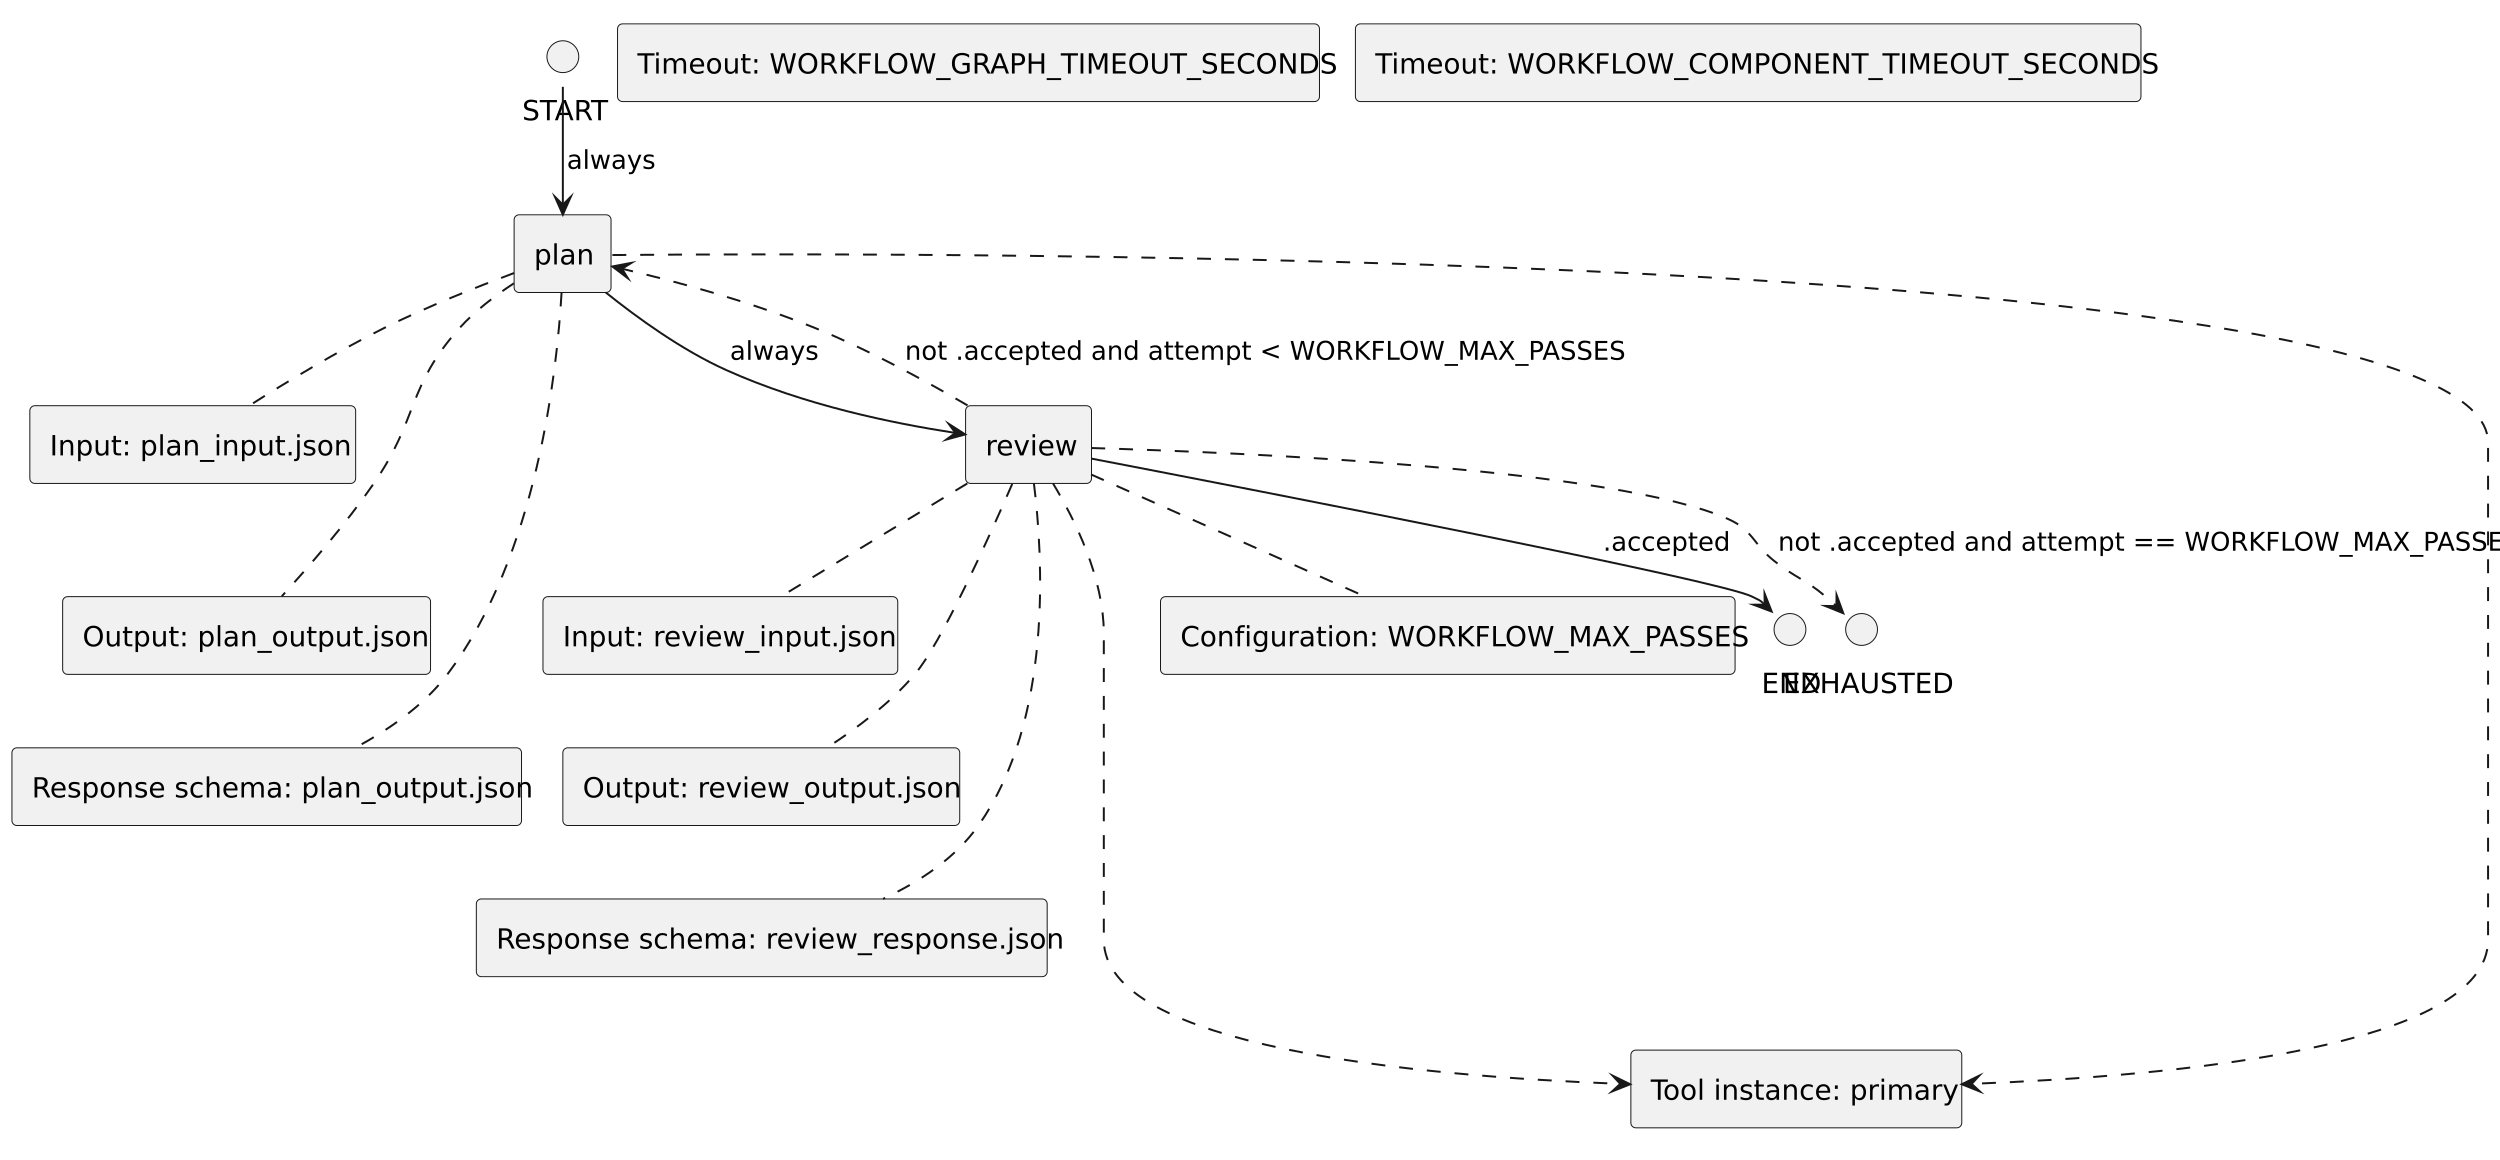
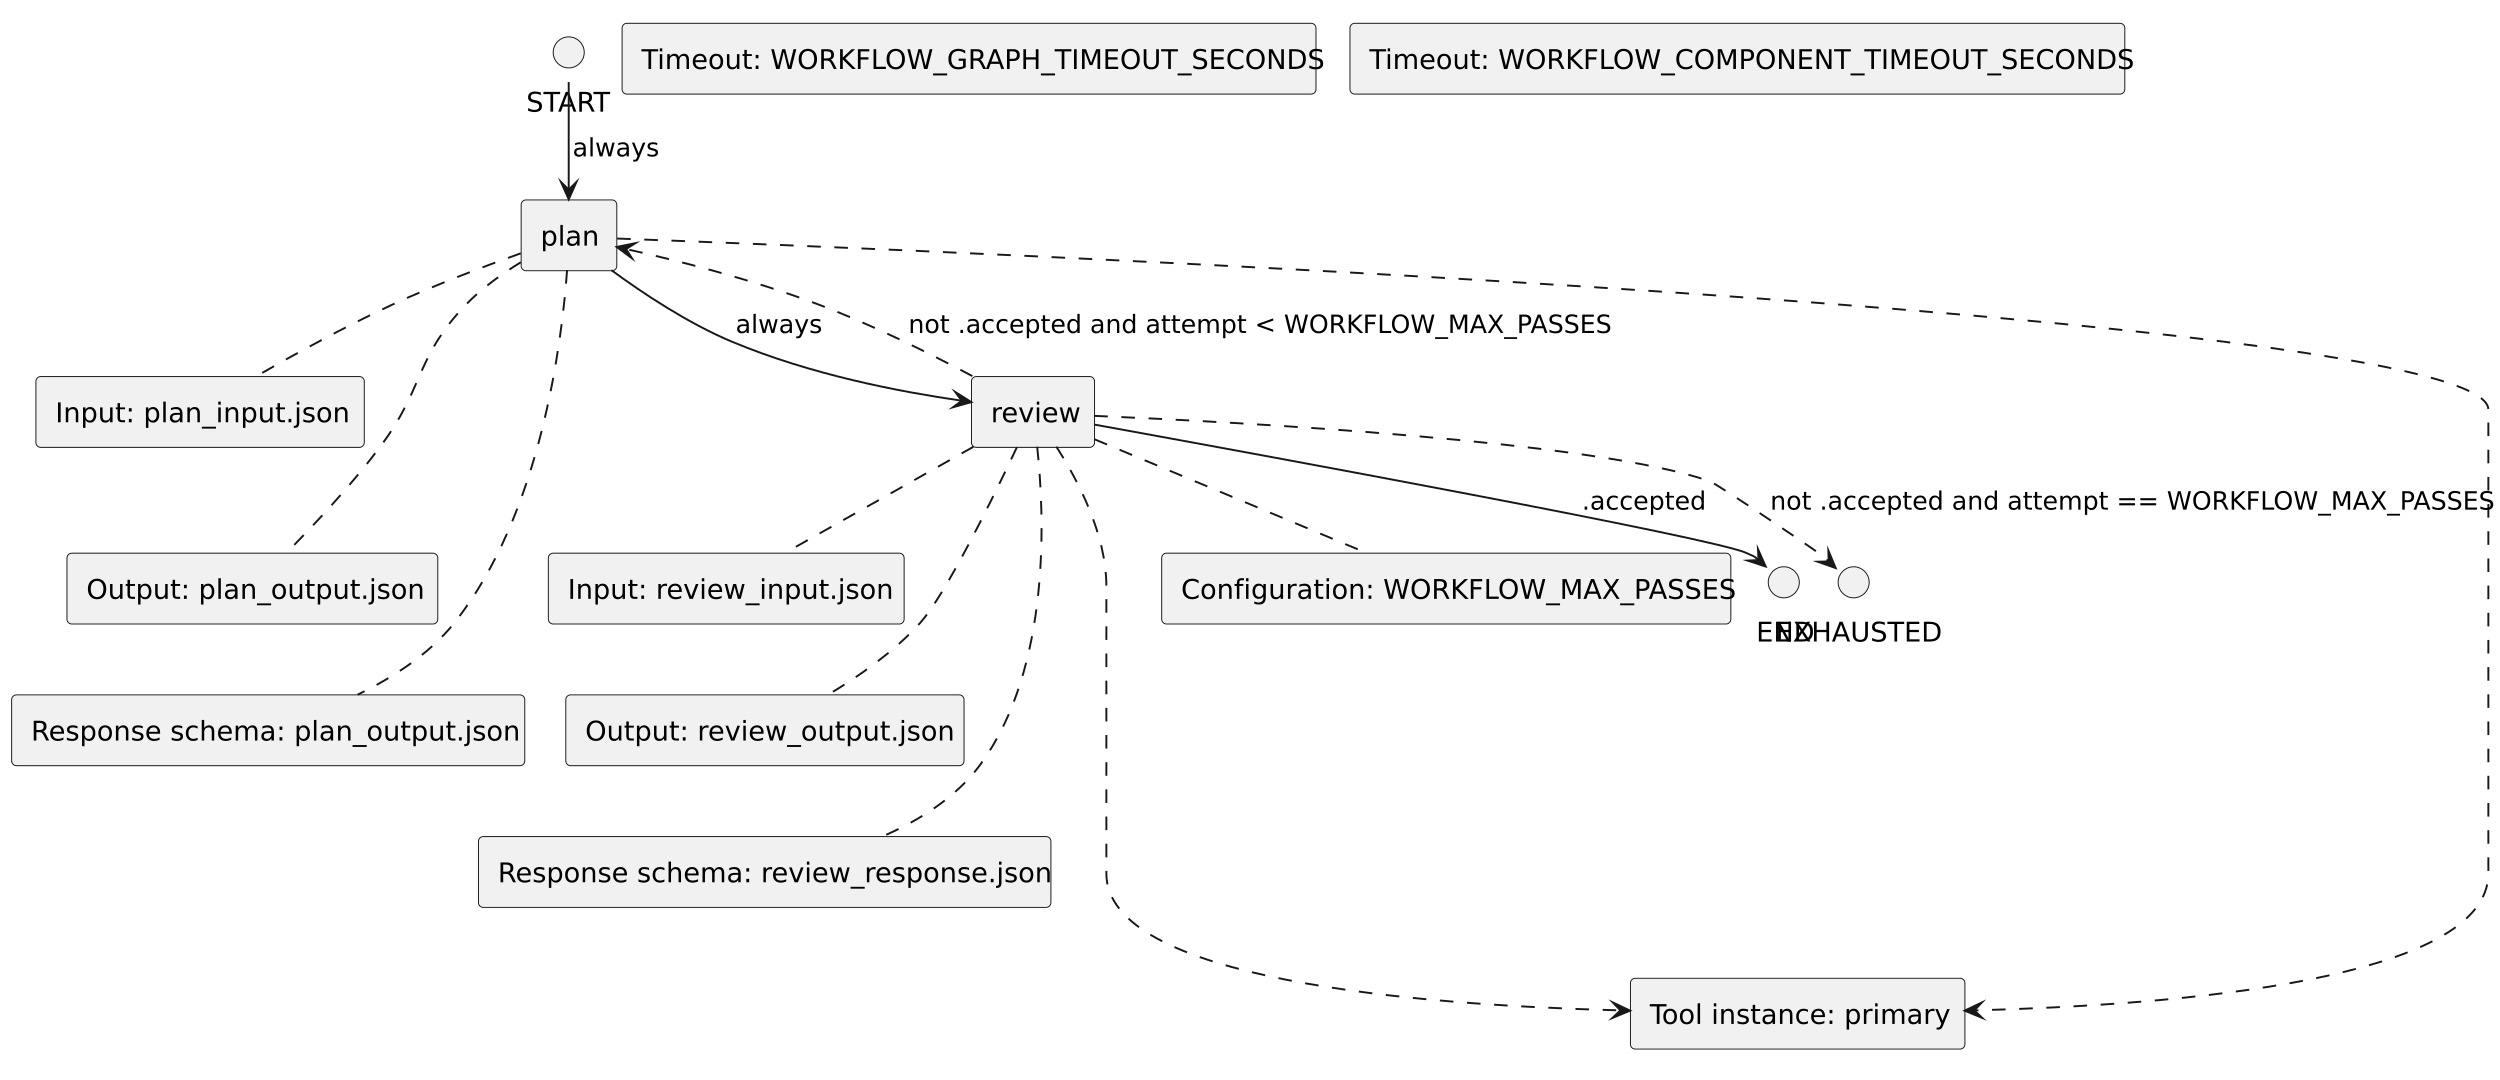
- <svg xmlns="http://www.w3.org/2000/svg" xmlns:xlink="http://www.w3.org/1999/xlink" version="1.1" data-diagram-type="DESCRIPTION" style="width:1257px;height:583px;background:#FFFFFF;" width="1257px" height="583px" viewBox="0 0 1257 583" zoomAndPan="magnify" preserveAspectRatio="none" contentStyleType="text/css">
+ <svg xmlns="http://www.w3.org/2000/svg" xmlns:xlink="http://www.w3.org/1999/xlink" version="1.1" data-diagram-type="DESCRIPTION" style="width:1288px;height:556px;background:#FFFFFF;" width="1288px" height="556px" viewBox="0 0 1288 556" zoomAndPan="magnify" preserveAspectRatio="none" contentStyleType="text/css">
  <defs />
  <g font-family="DejaVu Sans, Liberation Sans, Arial, sans-serif" lengthAdjust="spacing">
    <g class="entity" data-qualified-name="n0" id="ent0001" data-source-line="5">
      <a target="_top" href="//github.com/gorban/api-agent/blob/_____switch_branch_____/demo/simple/workflows/components/draft.md.html#node-plan" xlink:href="//github.com/gorban/api-agent/blob/_____switch_branch_____/demo/simple/workflows/components/draft.md.html#node-plan" xlink:type="simple" xlink:actuate="onRequest" xlink:show="new" title="//github.com/gorban/api-agent/blob/_____switch_branch_____/demo/simple/workflows/components/draft.md.html#node-plan" xlink:title="//github.com/gorban/api-agent/blob/_____switch_branch_____/demo/simple/workflows/components/draft.md.html#node-plan">
-         <rect x="258.5" y="108" width="48.728" height="39.068" fill="#F1F1F1" style="stroke:#181818;stroke-width:0.5;" rx="2.5" ry="2.5" />
-         <text x="268.5" y="132.966" fill="#000" font-size="14" textLength="28.728">plan</text>
+         <rect x="268.5" y="103" width="49.278" height="36.488" fill="#F1F1F1" style="stroke:#181818;stroke-width:0.5;" rx="2.5" ry="2.5" />
+         <text x="278.5" y="126.535" fill="#000" font-size="14" textLength="29.278">plan</text>
      </a>
    </g>
    <g class="entity" data-qualified-name="ref0" id="ent0002" data-source-line="6">
      <a target="_top" href="//github.com/gorban/api-agent/blob/_____switch_branch_____/demo/simple/schemas/plan_input.json" xlink:href="//github.com/gorban/api-agent/blob/_____switch_branch_____/demo/simple/schemas/plan_input.json" xlink:type="simple" xlink:actuate="onRequest" xlink:show="new" title="//github.com/gorban/api-agent/blob/_____switch_branch_____/demo/simple/schemas/plan_input.json" xlink:title="//github.com/gorban/api-agent/blob/_____switch_branch_____/demo/simple/schemas/plan_input.json">
-         <rect x="15" y="204" width="163.821" height="39.068" fill="#F1F1F1" style="stroke:#181818;stroke-width:0.5;" rx="2.5" ry="2.5" />
-         <text x="25" y="228.966" fill="#000" font-size="14" textLength="143.821">Input: plan_input.json</text>
+         <rect x="18.5" y="194" width="169.181" height="36.488" fill="#F1F1F1" style="stroke:#181818;stroke-width:0.5;" rx="2.5" ry="2.5" />
+         <text x="28.5" y="217.535" fill="#000" font-size="14" textLength="149.181">Input: plan_input.json</text>
      </a>
    </g>
    <g class="entity" data-qualified-name="ref1" id="ent0004" data-source-line="8">
      <a target="_top" href="//github.com/gorban/api-agent/blob/_____switch_branch_____/demo/simple/schemas/plan_output.json" xlink:href="//github.com/gorban/api-agent/blob/_____switch_branch_____/demo/simple/schemas/plan_output.json" xlink:type="simple" xlink:actuate="onRequest" xlink:show="new" title="//github.com/gorban/api-agent/blob/_____switch_branch_____/demo/simple/schemas/plan_output.json" xlink:title="//github.com/gorban/api-agent/blob/_____switch_branch_____/demo/simple/schemas/plan_output.json">
-         <rect x="31.5" y="300" width="184.975" height="39.068" fill="#F1F1F1" style="stroke:#181818;stroke-width:0.5;" rx="2.5" ry="2.5" />
-         <text x="41.5" y="324.966" fill="#000" font-size="14" textLength="164.975">Output: plan_output.json</text>
+         <rect x="34.5" y="285" width="191.049" height="36.488" fill="#F1F1F1" style="stroke:#181818;stroke-width:0.5;" rx="2.5" ry="2.5" />
+         <text x="44.5" y="308.535" fill="#000" font-size="14" textLength="171.049">Output: plan_output.json</text>
      </a>
    </g>
    <g class="entity" data-qualified-name="ref2" id="ent0007" data-source-line="11">
      <a target="_top" href="//github.com/gorban/api-agent/blob/_____switch_branch_____/demo/simple/schemas/plan_output.json" xlink:href="//github.com/gorban/api-agent/blob/_____switch_branch_____/demo/simple/schemas/plan_output.json" xlink:type="simple" xlink:actuate="onRequest" xlink:show="new" title="//github.com/gorban/api-agent/blob/_____switch_branch_____/demo/simple/schemas/plan_output.json" xlink:title="//github.com/gorban/api-agent/blob/_____switch_branch_____/demo/simple/schemas/plan_output.json">
-         <rect x="6" y="376" width="256.221" height="39.068" fill="#F1F1F1" style="stroke:#181818;stroke-width:0.5;" rx="2.5" ry="2.5" />
-         <text x="16" y="400.966" fill="#000" font-size="14" textLength="236.221">Response schema: plan_output.json</text>
+         <rect x="6" y="358" width="264.364" height="36.488" fill="#F1F1F1" style="stroke:#181818;stroke-width:0.5;" rx="2.5" ry="2.5" />
+         <text x="16" y="381.535" fill="#000" font-size="14" textLength="244.364">Response schema: plan_output.json</text>
      </a>
    </g>
    <g class="entity" data-qualified-name="n1" id="ent0010" data-source-line="14">
      <a target="_top" href="//github.com/gorban/api-agent/blob/_____switch_branch_____/demo/simple/workflows/components/draft.md.html#node-review" xlink:href="//github.com/gorban/api-agent/blob/_____switch_branch_____/demo/simple/workflows/components/draft.md.html#node-review" xlink:type="simple" xlink:actuate="onRequest" xlink:show="new" title="//github.com/gorban/api-agent/blob/_____switch_branch_____/demo/simple/workflows/components/draft.md.html#node-review" xlink:title="//github.com/gorban/api-agent/blob/_____switch_branch_____/demo/simple/workflows/components/draft.md.html#node-review">
-         <rect x="485.5" y="204" width="63.302" height="39.068" fill="#F1F1F1" style="stroke:#181818;stroke-width:0.5;" rx="2.5" ry="2.5" />
-         <text x="495.5" y="228.966" fill="#000" font-size="14" textLength="43.302">review</text>
+         <rect x="500.5" y="194" width="63.408" height="36.488" fill="#F1F1F1" style="stroke:#181818;stroke-width:0.5;" rx="2.5" ry="2.5" />
+         <text x="510.5" y="217.535" fill="#000" font-size="14" textLength="43.408">review</text>
      </a>
    </g>
    <g class="entity" data-qualified-name="ref3" id="ent0011" data-source-line="15">
      <a target="_top" href="//github.com/gorban/api-agent/blob/_____switch_branch_____/demo/simple/schemas/review_input.json" xlink:href="//github.com/gorban/api-agent/blob/_____switch_branch_____/demo/simple/schemas/review_input.json" xlink:type="simple" xlink:actuate="onRequest" xlink:show="new" title="//github.com/gorban/api-agent/blob/_____switch_branch_____/demo/simple/schemas/review_input.json" xlink:title="//github.com/gorban/api-agent/blob/_____switch_branch_____/demo/simple/schemas/review_input.json">
-         <rect x="273" y="300" width="178.395" height="39.068" fill="#F1F1F1" style="stroke:#181818;stroke-width:0.5;" rx="2.5" ry="2.5" />
-         <text x="283" y="324.966" fill="#000" font-size="14" textLength="158.395">Input: review_input.json</text>
+         <rect x="282.5" y="285" width="183.311" height="36.488" fill="#F1F1F1" style="stroke:#181818;stroke-width:0.5;" rx="2.5" ry="2.5" />
+         <text x="292.5" y="308.535" fill="#000" font-size="14" textLength="163.311">Input: review_input.json</text>
      </a>
    </g>
    <g class="entity" data-qualified-name="ref4" id="ent0013" data-source-line="17">
      <a target="_top" href="//github.com/gorban/api-agent/blob/_____switch_branch_____/demo/simple/schemas/review_output.json" xlink:href="//github.com/gorban/api-agent/blob/_____switch_branch_____/demo/simple/schemas/review_output.json" xlink:type="simple" xlink:actuate="onRequest" xlink:show="new" title="//github.com/gorban/api-agent/blob/_____switch_branch_____/demo/simple/schemas/review_output.json" xlink:title="//github.com/gorban/api-agent/blob/_____switch_branch_____/demo/simple/schemas/review_output.json">
-         <rect x="283" y="376" width="199.549" height="39.068" fill="#F1F1F1" style="stroke:#181818;stroke-width:0.5;" rx="2.5" ry="2.5" />
-         <text x="293" y="400.966" fill="#000" font-size="14" textLength="179.549">Output: review_output.json</text>
+         <rect x="291.5" y="358" width="205.179" height="36.488" fill="#F1F1F1" style="stroke:#181818;stroke-width:0.5;" rx="2.5" ry="2.5" />
+         <text x="301.5" y="381.535" fill="#000" font-size="14" textLength="185.179">Output: review_output.json</text>
      </a>
    </g>
    <g class="entity" data-qualified-name="ref5" id="ent0016" data-source-line="20">
      <a target="_top" href="//github.com/gorban/api-agent/blob/_____switch_branch_____/demo/simple/schemas/review_response.json" xlink:href="//github.com/gorban/api-agent/blob/_____switch_branch_____/demo/simple/schemas/review_response.json" xlink:type="simple" xlink:actuate="onRequest" xlink:show="new" title="//github.com/gorban/api-agent/blob/_____switch_branch_____/demo/simple/schemas/review_response.json" xlink:title="//github.com/gorban/api-agent/blob/_____switch_branch_____/demo/simple/schemas/review_response.json">
-         <rect x="239.5" y="452" width="287.021" height="39.068" fill="#F1F1F1" style="stroke:#181818;stroke-width:0.5;" rx="2.5" ry="2.5" />
-         <text x="249.5" y="476.966" fill="#000" font-size="14" textLength="267.021">Response schema: review_response.json</text>
+         <rect x="246.5" y="431" width="294.935" height="36.488" fill="#F1F1F1" style="stroke:#181818;stroke-width:0.5;" rx="2.5" ry="2.5" />
+         <text x="256.5" y="454.535" fill="#000" font-size="14" textLength="274.935">Response schema: review_response.json</text>
      </a>
    </g>
    <g class="entity" data-qualified-name="toolbinding1" id="ent0019" data-source-line="23">
      <a target="_top" href="//github.com/gorban/api-agent/blob/_____switch_branch_____/demo/simple/workflows/components/draft.md.html#workflow-tool-node-plan-primary" xlink:href="//github.com/gorban/api-agent/blob/_____switch_branch_____/demo/simple/workflows/components/draft.md.html#workflow-tool-node-plan-primary" xlink:type="simple" xlink:actuate="onRequest" xlink:show="new" title="//github.com/gorban/api-agent/blob/_____switch_branch_____/demo/simple/workflows/components/draft.md.html#workflow-tool-node-plan-primary" xlink:title="//github.com/gorban/api-agent/blob/_____switch_branch_____/demo/simple/workflows/components/draft.md.html#workflow-tool-node-plan-primary">
-         <rect x="820" y="528" width="166.383" height="39.068" fill="#F1F1F1" style="stroke:#181818;stroke-width:0.5;" rx="2.5" ry="2.5" />
-         <text x="830" y="552.966" fill="#000" font-size="14" textLength="146.383">Tool instance: primary</text>
+         <rect x="840" y="504" width="172.318" height="36.488" fill="#F1F1F1" style="stroke:#181818;stroke-width:0.5;" rx="2.5" ry="2.5" />
+         <text x="850" y="527.535" fill="#000" font-size="14" textLength="152.318">Tool instance: primary</text>
      </a>
    </g>
    <g class="entity" data-qualified-name="timeout6" id="ent0022" data-source-line="26">
      <a target="_top" href="//github.com/gorban/api-agent/blob/_____switch_branch_____/demo/simple/cfg/config.toml" xlink:href="//github.com/gorban/api-agent/blob/_____switch_branch_____/demo/simple/cfg/config.toml" xlink:type="simple" xlink:actuate="onRequest" xlink:show="new" title="//github.com/gorban/api-agent/blob/_____switch_branch_____/demo/simple/cfg/config.toml" xlink:title="//github.com/gorban/api-agent/blob/_____switch_branch_____/demo/simple/cfg/config.toml">
-         <rect x="310.5" y="12" width="352.933" height="39.068" fill="#F1F1F1" style="stroke:#181818;stroke-width:0.5;" rx="2.5" ry="2.5" />
-         <text x="320.5" y="36.966" fill="#000" font-size="14" textLength="332.933">Timeout: WORKFLOW_GRAPH_TIMEOUT_SECONDS</text>
+         <rect x="320.5" y="12" width="357.497" height="36.488" fill="#F1F1F1" style="stroke:#181818;stroke-width:0.5;" rx="2.5" ry="2.5" />
+         <text x="330.5" y="35.535" fill="#000" font-size="14" textLength="337.497">Timeout: WORKFLOW_GRAPH_TIMEOUT_SECONDS</text>
      </a>
    </g>
    <g class="entity" data-qualified-name="timeout7" id="ent0023" data-source-line="27">
      <a target="_top" href="//github.com/gorban/api-agent/blob/_____switch_branch_____/demo/simple/cfg/config.toml" xlink:href="//github.com/gorban/api-agent/blob/_____switch_branch_____/demo/simple/cfg/config.toml" xlink:type="simple" xlink:actuate="onRequest" xlink:show="new" title="//github.com/gorban/api-agent/blob/_____switch_branch_____/demo/simple/cfg/config.toml" xlink:title="//github.com/gorban/api-agent/blob/_____switch_branch_____/demo/simple/cfg/config.toml">
-         <rect x="681.5" y="12" width="394.974" height="39.068" fill="#F1F1F1" style="stroke:#181818;stroke-width:0.5;" rx="2.5" ry="2.5" />
-         <text x="691.5" y="36.966" fill="#000" font-size="14" textLength="374.974">Timeout: WORKFLOW_COMPONENT_TIMEOUT_SECONDS</text>
+         <rect x="695.5" y="12" width="399.203" height="36.488" fill="#F1F1F1" style="stroke:#181818;stroke-width:0.5;" rx="2.5" ry="2.5" />
+         <text x="705.5" y="35.535" fill="#000" font-size="14" textLength="379.203">Timeout: WORKFLOW_COMPONENT_TIMEOUT_SECONDS</text>
      </a>
    </g>
    <g class="entity" data-qualified-name="passlimit8" id="ent0024" data-source-line="28">
      <a target="_top" href="//github.com/gorban/api-agent/blob/_____switch_branch_____/demo/simple/cfg/config.toml" xlink:href="//github.com/gorban/api-agent/blob/_____switch_branch_____/demo/simple/cfg/config.toml" xlink:type="simple" xlink:actuate="onRequest" xlink:show="new" title="//github.com/gorban/api-agent/blob/_____switch_branch_____/demo/simple/cfg/config.toml" xlink:title="//github.com/gorban/api-agent/blob/_____switch_branch_____/demo/simple/cfg/config.toml">
-         <rect x="583.5" y="300" width="288.897" height="39.068" fill="#F1F1F1" style="stroke:#181818;stroke-width:0.5;" rx="2.5" ry="2.5" />
-         <text x="593.5" y="324.966" fill="#000" font-size="14" textLength="268.897">Configuration: WORKFLOW_MAX_PASSES</text>
+         <rect x="598.5" y="285" width="293.232" height="36.488" fill="#F1F1F1" style="stroke:#181818;stroke-width:0.5;" rx="2.5" ry="2.5" />
+         <text x="608.5" y="308.535" fill="#000" font-size="14" textLength="273.232">Configuration: WORKFLOW_MAX_PASSES</text>
      </a>
    </g>
    <g class="entity" data-qualified-name="start" id="ent0026" data-source-line="30">
-       <ellipse cx="283" cy="28.5" rx="8" ry="8" fill="#F1F1F1" style="stroke:#181818;stroke-width:0.5;" />
-       <text x="262.546" y="60.466" fill="#000" font-size="14" textLength="40.908">START</text>
+       <ellipse cx="293" cy="27" rx="8" ry="8" fill="#F1F1F1" style="stroke:#181818;stroke-width:0.5;" />
+       <text x="271.122" y="57.535" fill="#000" font-size="14" textLength="43.757">START</text>
    </g>
    <g class="entity" data-qualified-name="end" id="ent0029" data-source-line="33">
-       <ellipse cx="900" cy="316.5" rx="8" ry="8" fill="#F1F1F1" style="stroke:#181818;stroke-width:0.5;" />
-       <text x="885.678" y="348.466" fill="#000" font-size="14" textLength="28.644">END</text>
+       <ellipse cx="919" cy="300" rx="8" ry="8" fill="#F1F1F1" style="stroke:#181818;stroke-width:0.5;" />
+       <text x="904.792" y="330.535" fill="#000" font-size="14" textLength="28.417">END</text>
    </g>
    <g class="entity" data-qualified-name="exhausted" id="ent0032" data-source-line="36">
-       <ellipse cx="936" cy="316.5" rx="8" ry="8" fill="#F1F1F1" style="stroke:#181818;stroke-width:0.5;" />
-       <text x="896.492" y="348.466" fill="#000" font-size="14" textLength="79.016">EXHAUSTED</text>
+       <ellipse cx="955" cy="300" rx="8" ry="8" fill="#F1F1F1" style="stroke:#181818;stroke-width:0.5;" />
+       <text x="914.767" y="330.535" fill="#000" font-size="14" textLength="80.466">EXHAUSTED</text>
    </g>
    <g class="link" data-entity-1="ent0001" data-entity-2="ent0002" id="lnk3" data-link-type="association">
-       <path d="M258.487,137.269 C240.132,144.114 214.579,154.242 193,165 C169.528,176.702 144.115,192.052 125.335,203.949" style="stroke:#181818;stroke-width:1;stroke-dasharray:7,7;" fill="none" />
+       <path d="M268.303,130.498 C249.789,137.108 223.969,146.838 202,157 C177.834,168.179 151.404,182.72 131.936,193.897" style="stroke:#181818;stroke-width:1;stroke-dasharray:7,7;" fill="none" />
    </g>
    <g class="link" data-entity-1="ent0001" data-entity-2="ent0004" id="lnk5" data-link-type="association">
-       <path d="M258.405,142.446 C249.065,148.544 238.808,156.298 231,165 C204.563,194.464 210.465,210.407 188,243 C173.86,263.515 155.206,285.012 141.687,299.797" style="stroke:#181818;stroke-width:1;stroke-dasharray:7,7;" fill="none" />
+       <path d="M268.339,135.116 C258.768,140.976 248.169,148.487 240,157 C213.771,184.333 218.69,199.664 196,230 C181.07,249.961 161.524,270.739 147.586,284.813" style="stroke:#181818;stroke-width:1;stroke-dasharray:7,7;" fill="none" />
    </g>
    <g class="link" data-entity-1="ent0001" data-entity-2="ent0007" id="lnk8" data-link-type="association">
-       <path d="M282.359,147.088 C280.119,186.391 270.069,279.219 225,339 C213.192,354.663 195.56,366.87 178.953,375.798" style="stroke:#181818;stroke-width:1;stroke-dasharray:7,7;" fill="none" />
+       <path d="M292.158,139.145 C289.51,176.235 278.605,265.081 234,321 C221.122,337.145 202.023,349.279 184.245,357.912" style="stroke:#181818;stroke-width:1;stroke-dasharray:7,7;" fill="none" />
    </g>
    <g class="link" data-entity-1="ent0010" data-entity-2="ent0011" id="lnk12" data-link-type="association">
-       <path d="M486.377,243.071 C459.203,259.551 419.714,283.499 392.559,299.967" style="stroke:#181818;stroke-width:1;stroke-dasharray:7,7;" fill="none" />
+       <path d="M501.536,230.16 C473.558,245.92 432.319,269.149 404.37,284.893" style="stroke:#181818;stroke-width:1;stroke-dasharray:7,7;" fill="none" />
    </g>
    <g class="link" data-entity-1="ent0010" data-entity-2="ent0013" id="lnk14" data-link-type="association">
-       <path d="M508.947,243.344 C496.628,271.658 473.152,323.513 460,339 C447.626,353.57 430.656,366.331 415.796,375.931" style="stroke:#181818;stroke-width:1;stroke-dasharray:7,7;" fill="none" />
+       <path d="M523.933,230.376 C511.348,257.036 487.129,306.474 474,321 C460.629,335.793 442.402,348.502 426.724,357.867" style="stroke:#181818;stroke-width:1;stroke-dasharray:7,7;" fill="none" />
    </g>
    <g class="link" data-entity-1="ent0010" data-entity-2="ent0016" id="lnk17" data-link-type="association">
-       <path d="M519.847,243.027 C524.42,279.577 529.441,362.015 492,415 C480.297,431.562 462.156,443.491 444.01,451.939" style="stroke:#181818;stroke-width:1;stroke-dasharray:7,7;" fill="none" />
+       <path d="M534.346,230.158 C538.115,264.772 541.746,343.923 505,394 C492.639,410.846 473.592,422.693 454.746,430.905" style="stroke:#181818;stroke-width:1;stroke-dasharray:7,7;" fill="none" />
    </g>
    <g class="link" data-entity-1="ent0001" data-entity-2="ent0019" id="lnk20" data-link-type="dependency">
-       <polygon points="986.355,545.161,995.502,548.812,991.351,544.969,995.194,540.818,986.355,545.161" fill="#181818" style="stroke:#181818;stroke-width:1;stroke-linejoin:miter;stroke-miterlimit:10;" />
-       <path d="M307.901,128.233 C459.415,126.927 1251,124.78 1251,222.5 C1251,222.5 1251,222.5 1251,472.5 C1251,526.392 1094.304,541.005 991.351,544.969" style="stroke:#181818;stroke-width:1;stroke-dasharray:7,7;" fill="none" />
+       <polygon points="1012.178,520.69,1021.279,524.452,1017.176,520.558,1021.07,516.455,1012.178,520.69" fill="#181818" style="stroke:#181818;stroke-width:1;stroke-linejoin:miter;stroke-miterlimit:10;" />
+       <path d="M317.942,122.9 C471.495,128.601 1282,161.059 1282,211 C1282,211 1282,211 1282,450 C1282,504.83 1122.535,517.794 1017.176,520.558" style="stroke:#181818;stroke-width:1;stroke-dasharray:7,7;" fill="none" />
    </g>
    <g class="link" data-entity-1="ent0010" data-entity-2="ent0019" id="lnk21" data-link-type="dependency">
-       <polygon points="819.645,545.161,810.806,540.818,814.649,544.969,810.498,548.812,819.645,545.161" fill="#181818" style="stroke:#181818;stroke-width:1;stroke-linejoin:miter;stroke-miterlimit:10;" />
-       <path d="M529.443,243.052 C540.525,261.4 555,290.688 555,318.5 C555,318.5 555,318.5 555,472.5 C555,526.392 711.696,541.005 814.649,544.969" style="stroke:#181818;stroke-width:1;stroke-dasharray:7,7;" fill="none" />
+       <polygon points="839.822,520.69,830.93,516.455,834.824,520.558,830.721,524.452,839.822,520.69" fill="#181818" style="stroke:#181818;stroke-width:1;stroke-linejoin:miter;stroke-miterlimit:10;" />
+       <path d="M544.233,230.144 C555.341,247.424 570,275.287 570,302 C570,302 570,302 570,450 C570,504.83 729.465,517.794 834.824,520.558" style="stroke:#181818;stroke-width:1;stroke-dasharray:7,7;" fill="none" />
    </g>
    <g class="link" data-entity-1="ent0010" data-entity-2="ent0024" id="lnk25" data-link-type="association">
-       <path d="M548.589,238.573 C585.263,254.911 645.883,281.917 686.373,299.955" style="stroke:#181818;stroke-width:1;stroke-dasharray:7,7;" fill="none" />
+       <path d="M563.888,226.324 C601.258,241.939 663.257,267.845 704.126,284.921" style="stroke:#181818;stroke-width:1;stroke-dasharray:7,7;" fill="none" />
    </g>
    <g class="link" data-entity-1="ent0026" data-entity-2="ent0001" id="lnk27" data-link-type="dependency">
-       <polygon points="283,107.92,287,98.92,283,102.92,279,98.92,283,107.92" fill="#181818" style="stroke:#181818;stroke-width:1;stroke-linejoin:miter;stroke-miterlimit:10;" />
-       <path d="M283,43.652 C283,59.506 283,83.759 283,102.92" style="stroke:#181818;stroke-width:1;" fill="none" />
-       <text x="285" y="84.897" fill="#000" font-size="13" textLength="41.015">always</text>
+       <polygon points="293,102.716,297,93.716,293,97.716,289,93.716,293,102.716" fill="#181818" style="stroke:#181818;stroke-width:1;stroke-linejoin:miter;stroke-miterlimit:10;" />
+       <path d="M293,42.272 C293,57.52 293,79.863 293,97.716" style="stroke:#181818;stroke-width:1;" fill="none" />
+       <text x="295" y="80.568" fill="#000" font-size="13" textLength="41.552">always</text>
    </g>
    <g class="link" data-entity-1="ent0001" data-entity-2="ent0010" id="lnk28" data-link-type="dependency">
-       <polygon points="485.31,218.436,477.022,213.114,480.368,217.676,475.806,221.021,485.31,218.436" fill="#181818" style="stroke:#181818;stroke-width:1;stroke-linejoin:miter;stroke-miterlimit:10;" />
-       <path d="M304.583,147.056 C320.366,159.735 342.809,175.994 365,186 C404.461,203.793 448.812,212.823 480.368,217.676" style="stroke:#181818;stroke-width:1;" fill="none" />
-       <text x="367" y="180.897" fill="#000" font-size="13" textLength="41.015">always</text>
+       <polygon points="500.432,207.164,492.099,201.915,495.484,206.447,490.952,209.832,500.432,207.164" fill="#181818" style="stroke:#181818;stroke-width:1;stroke-linejoin:miter;stroke-miterlimit:10;" />
+       <path d="M314.974,139.183 C331.261,151.133 354.454,166.555 377,176 C417.839,193.108 463.447,201.805 495.484,206.447" style="stroke:#181818;stroke-width:1;" fill="none" />
+       <text x="379" y="171.568" fill="#000" font-size="13" textLength="41.552">always</text>
    </g>
    <g class="link" data-entity-1="ent0010" data-entity-2="ent0029" id="lnk30" data-link-type="dependency">
-       <polygon points="890.815,307.511,887.21,298.345,887.252,304.002,881.596,304.045,890.815,307.511" fill="#181818" style="stroke:#181818;stroke-width:1;stroke-linejoin:miter;stroke-miterlimit:10;" />
-       <path d="M548.719,230.578 C634.59,247.098 866.163,292.119 881,300 C884.578,301.901 884.379,301.172 887.252,304.002" style="stroke:#181818;stroke-width:1;" fill="none" />
-       <text x="806" y="276.897" fill="#000" font-size="13" textLength="58.604">.accepted</text>
+       <polygon points="909.698,291.886,905.707,282.882,905.99,288.532,900.34,288.815,909.698,291.886" fill="#181818" style="stroke:#181818;stroke-width:1;stroke-linejoin:miter;stroke-miterlimit:10;" />
+       <path d="M563.738,218.736 C650.256,234.436 884.809,277.444 900,285 C903.488,286.735 903.115,285.931 905.99,288.532" style="stroke:#181818;stroke-width:1;" fill="none" />
+       <text x="815" y="262.568" fill="#000" font-size="13" textLength="60.322">.accepted</text>
    </g>
    <g class="link" data-entity-1="ent0010" data-entity-2="ent0001" id="lnk31" data-link-type="dependency">
-       <polygon points="307.871,133.983,315.716,139.937,312.738,135.128,317.547,132.15,307.871,133.983" fill="#181818" style="stroke:#181818;stroke-width:1;stroke-linejoin:miter;stroke-miterlimit:10;" />
-       <path d="M486.481,203.837 C465.523,191.592 436.761,175.89 410,165 C375.577,150.991 338.73,141.241 312.738,135.128" style="stroke:#181818;stroke-width:1;stroke-dasharray:7,7;" fill="none" />
-       <text x="455" y="180.897" fill="#000" font-size="13" textLength="333.957">not .accepted and attempt &lt; WORKFLOW_MAX_PASSES</text>
+       <polygon points="317.692,127.217,325.599,133.089,322.571,128.311,327.349,125.283,317.692,127.217" fill="#181818" style="stroke:#181818;stroke-width:1;stroke-linejoin:miter;stroke-miterlimit:10;" />
+       <path d="M500.941,193.761 C479.288,182.242 449.47,167.36 422,157 C386.608,143.652 348.867,134.207 322.571,128.311" style="stroke:#181818;stroke-width:1;stroke-dasharray:7,7;" fill="none" />
+       <text x="468" y="171.568" fill="#000" font-size="13" textLength="343.453">not .accepted and attempt &lt; WORKFLOW_MAX_PASSES</text>
    </g>
    <g class="link" data-entity-1="ent0010" data-entity-2="ent0032" id="lnk33" data-link-type="dependency">
-       <polygon points="926.808,308.346,923.417,299.1,923.328,304.756,917.672,304.667,926.808,308.346" fill="#181818" style="stroke:#181818;stroke-width:1;stroke-linejoin:miter;stroke-miterlimit:10;" />
-       <path d="M548.699,225.264 C624.103,227.481 812.101,235.478 869,261 C881.63,266.665 881.174,273.374 892,282 C902.992,290.758 907.272,290.921 918,300 C921.01,302.547 920.598,301.939 923.328,304.756" style="stroke:#181818;stroke-width:1;stroke-dasharray:7,7;" fill="none" />
-       <text x="894" y="276.897" fill="#000" font-size="13" textLength="341.393">not .accepted and attempt == WORKFLOW_MAX_PASSES</text>
+       <polygon points="945.748,292.681,941.968,283.587,942.119,289.242,936.464,289.393,945.748,292.681" fill="#181818" style="stroke:#181818;stroke-width:1;stroke-linejoin:miter;stroke-miterlimit:10;" />
+       <path d="M563.746,214.238 C638.35,217.46 822.914,227.328 881,248 C884.513,249.25 934.078,282.683 937,285 C939.964,287.35 939.388,286.654 942.119,289.242" style="stroke:#181818;stroke-width:1;stroke-dasharray:7,7;" fill="none" />
+       <text x="912" y="262.568" fill="#000" font-size="13" textLength="353.787">not .accepted and attempt == WORKFLOW_MAX_PASSES</text>
    </g>
  </g>
</svg>
